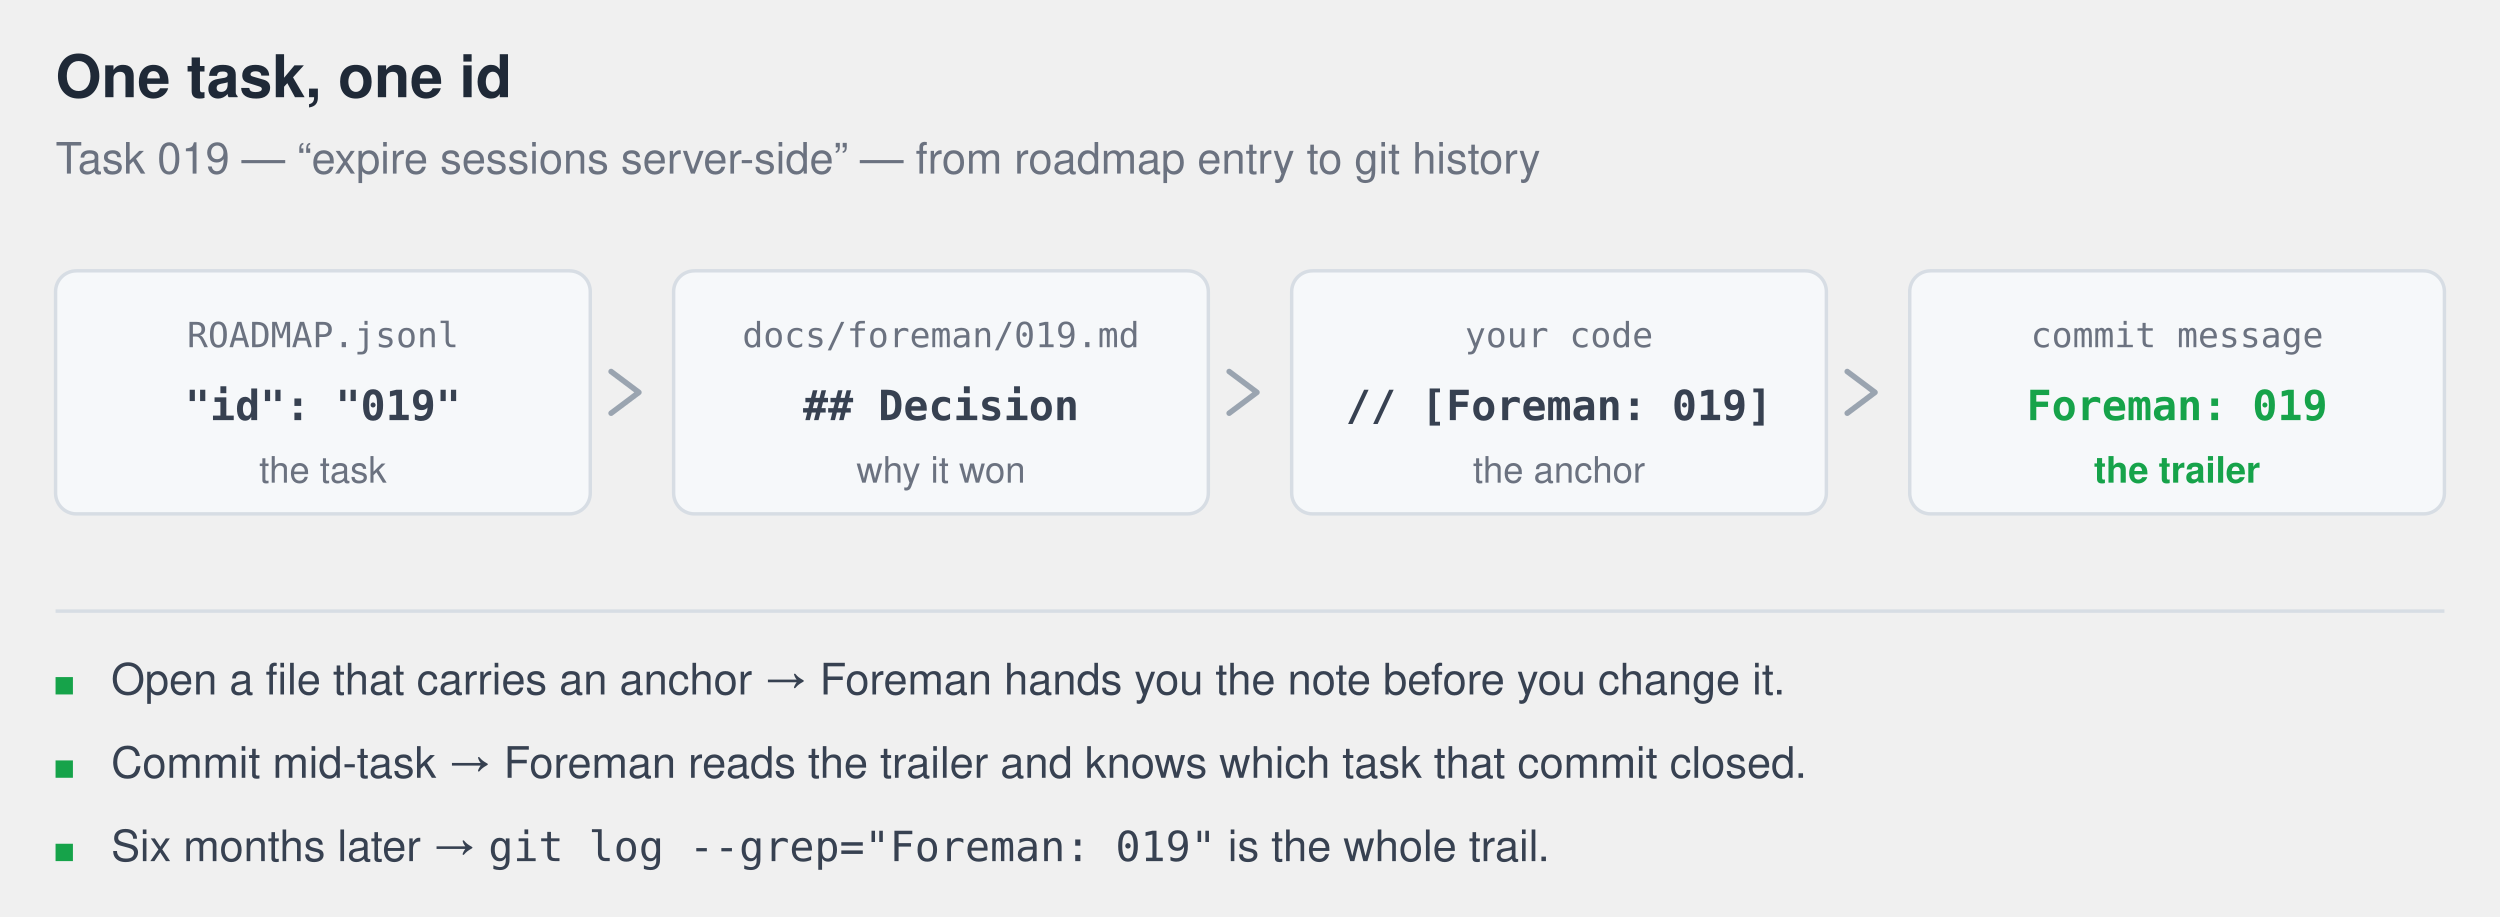
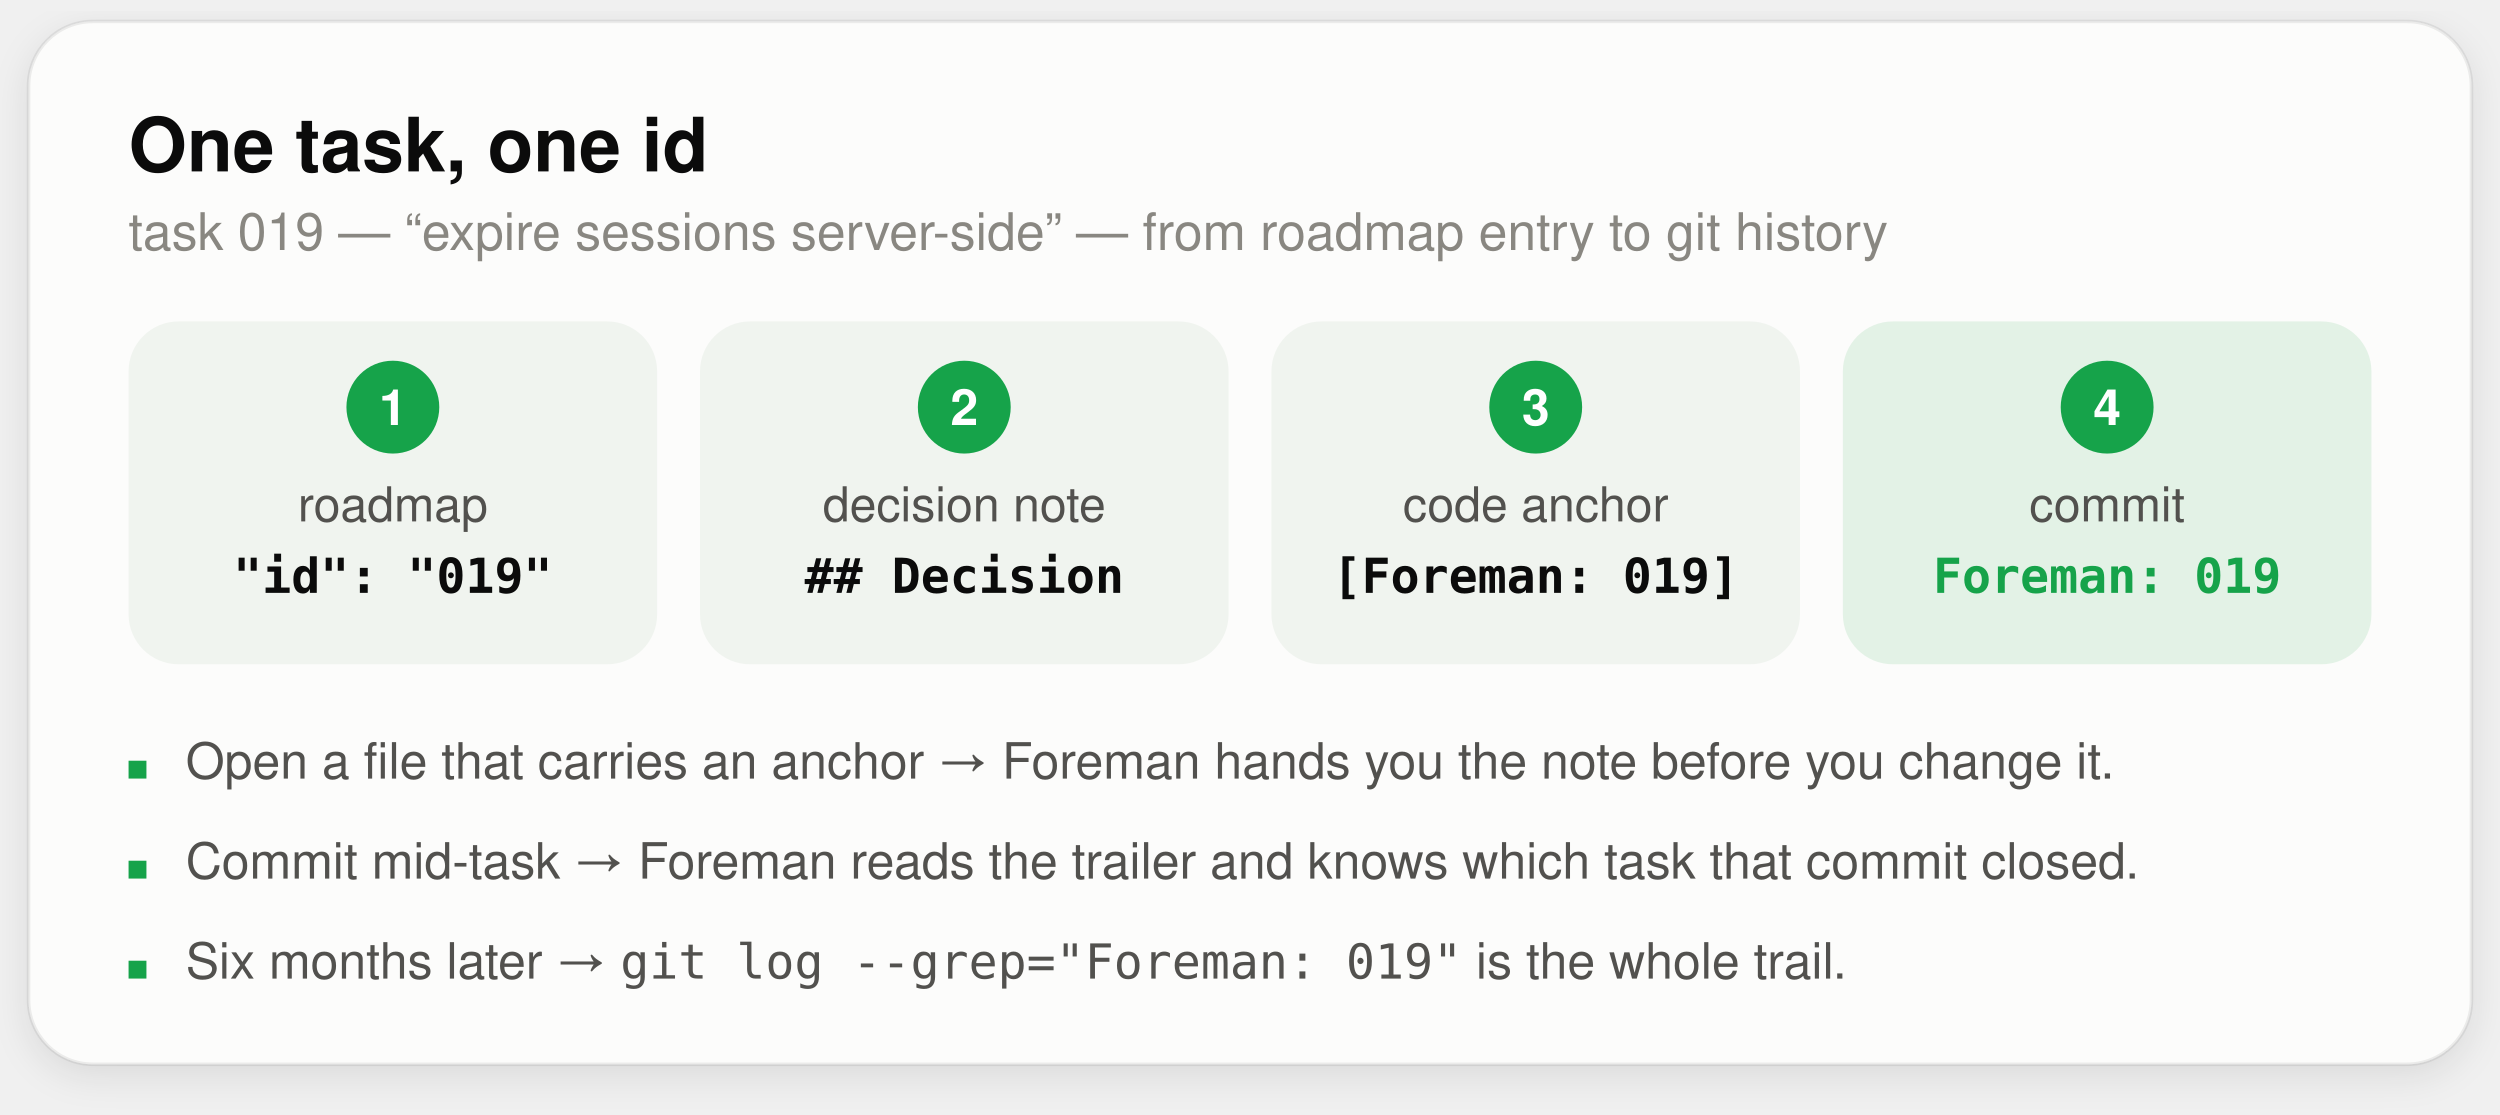
- <svg xmlns="http://www.w3.org/2000/svg" viewBox="0 0 720 264" font-family="-apple-system,BlinkMacSystemFont,Segoe UI,Helvetica,Arial,sans-serif">
-   <style>
-     .title{fill:#1f2937;font-size:17px;font-weight:700}
-     .sub{fill:#6b7280;font-size:12.5px}
-     .box{fill:#f6f8fa;stroke:#d7dde4;stroke-width:1}
-     .where{fill:#6b7280;font-size:10px;font-family:ui-monospace,SFMono-Regular,Menlo,Consolas,monospace}
-     .tok{fill:#374151;font-size:12px;font-weight:700;font-family:ui-monospace,SFMono-Regular,Menlo,Consolas,monospace}
-     .toklast{fill:#16a34a;font-size:12px;font-weight:700;font-family:ui-monospace,SFMono-Regular,Menlo,Consolas,monospace}
-     .cap{fill:#6b7280;font-size:10.5px}
-     .caplast{fill:#16a34a;font-size:10.5px;font-weight:700}
-     .arrow{stroke:#9aa4b0;stroke-width:1.6;fill:none;stroke-linecap:round;stroke-linejoin:round}
-     .rule{stroke:#d7dde4;stroke-width:1}
-     .mark{fill:#16a34a}
-     .line{fill:#374151;font-size:12.5px}
-     .mono{font-family:ui-monospace,SFMono-Regular,Menlo,Consolas,monospace;font-size:12px}
-     @media (prefers-color-scheme:dark){
-       .title{fill:#e6edf3}.sub{fill:#9198a1}
-       .box{fill:#161b22;stroke:#30363d}
-       .where{fill:#9198a1}.tok{fill:#c9d1d9}.toklast{fill:#22c55e}
-       .cap{fill:#9198a1}.caplast{fill:#22c55e}
-       .arrow{stroke:#6b7280}.rule{stroke:#30363d}.mark{fill:#22c55e}.line{fill:#c9d1d9}
-     }
-   </style>
-   <text x="16" y="28" class="title">One task, one id</text>
-   <text x="16" y="50" class="sub">Task 019 — “expire sessions server-side” — from roadmap entry to git history</text>
-   <rect x="16" y="78" width="154" height="70" rx="6" class="box" />
-   <text x="93" y="100" class="where" text-anchor="middle">ROADMAP.jsonl</text>
-   <text x="93" y="121" class="tok" text-anchor="middle">"id": "019"</text>
-   <text x="93" y="139" class="cap" text-anchor="middle">the task</text>
-   <path d="M176 107 L184 113 L176 119" class="arrow" />
-   <rect x="194" y="78" width="154" height="70" rx="6" class="box" />
-   <text x="271" y="100" class="where" text-anchor="middle">docs/foreman/019.md</text>
-   <text x="271" y="121" class="tok" text-anchor="middle">## Decision</text>
-   <text x="271" y="139" class="cap" text-anchor="middle">why it won</text>
-   <path d="M354 107 L362 113 L354 119" class="arrow" />
-   <rect x="372" y="78" width="154" height="70" rx="6" class="box" />
-   <text x="449" y="100" class="where" text-anchor="middle">your code</text>
-   <text x="449" y="121" class="tok" text-anchor="middle">// [Foreman: 019]</text>
-   <text x="449" y="139" class="cap" text-anchor="middle">the anchor</text>
-   <path d="M532 107 L540 113 L532 119" class="arrow" />
-   <rect x="550" y="78" width="154" height="70" rx="6" class="box" />
-   <text x="627" y="100" class="where" text-anchor="middle">commit message</text>
-   <text x="627" y="121" class="toklast" text-anchor="middle">Foreman: 019</text>
-   <text x="627" y="139" class="caplast" text-anchor="middle">the trailer</text>
-   <line x1="16" y1="176" x2="704" y2="176" class="rule" />
-   <rect x="16" y="195" width="5" height="5" class="mark" />
-   <text x="32" y="200" class="line">Open a file that carries an anchor → Foreman hands you the note before you change it.</text>
-   <rect x="16" y="219" width="5" height="5" class="mark" />
-   <text x="32" y="224" class="line">Commit mid-task → Foreman reads the trailer and knows which task that commit closed.</text>
-   <rect x="16" y="243" width="5" height="5" class="mark" />
-   <text x="32" y="248" class="line">Six months later → <tspan class="mono">git log --grep="Foreman: 019"</tspan> is the whole trail.</text>
+ <svg xmlns="http://www.w3.org/2000/svg" viewBox="0 0 700 312" font-family="-apple-system,BlinkMacSystemFont,'Segoe UI',Helvetica,Arial,sans-serif" role="img" aria-label="Task 019 across four places: the roadmap entry, the why-note at docs/foreman/019.md, a [Foreman: 019] anchor comment in your own code, and a Foreman: 019 trailer on the commit message">
+   <style>.card{fill:#fcfcfb}.card{stroke:rgba(11,11,11,.07)}.ink{fill:#0b0b0b}.ink2{fill:#52514e}.mut{fill:#898781}.bp{fill:#dcd9d0}.cw{fill:#e3f2e3}.cwt{fill:#0a6b0a}.cf{fill:#f0efeb}.cft{fill:#52514e}.ac{fill:#16a34a}.nd{fill:#16a34a}.stp{fill:#f0f4ef}.stw{fill:#e3f2e6}@media(prefers-color-scheme:dark){.card{fill:#161b22}.card{stroke:#30363d}.ink{fill:#e6edf3}.ink2{fill:#b0b8c0}.mut{fill:#9198a1}.bp{fill:#3d3c37}.cw{fill:#17301f}.cwt{fill:#3fb950}.cf{fill:#2b2b29}.cft{fill:#9198a1}.ac{fill:#22c55e}.nd{fill:#22c55e}.stp{fill:#1e2620}.stw{fill:#1c3524}}</style>
+   <filter id="s" x="-20%" y="-20%" width="140%" height="140%">
+     <feDropShadow dx="0" dy="3" stdDeviation="5" flood-color="#0b0b0b" flood-opacity=".10" />
+   </filter>
+   <rect class="card" x="8" y="6" width="684" height="292" rx="18" filter="url(#s)" />
+   <text class="ink" x="36" y="48" font-size="21" font-weight="800">One task, one id</text>
+   <text class="mut" x="36" y="70" font-size="14.5">task 019 — “expire sessions server-side” — from roadmap entry to git history</text>
+   <rect class="stp" x="36" y="90" width="148" height="96" rx="14" />
+   <circle class="nd" cx="110" cy="114" r="13" />
+   <text x="110" y="119" font-size="14" font-weight="800" fill="#fff" text-anchor="middle">1</text>
+   <text class="ink2" x="110" y="146" font-size="13.5" text-anchor="middle">roadmap</text>
+   <text class="ink" x="110" y="166" font-size="13.5" font-weight="700" text-anchor="middle" font-family="ui-monospace,SFMono-Regular,Menlo,Consolas,monospace">"id": "019"</text>
+   <rect class="stp" x="196" y="90" width="148" height="96" rx="14" />
+   <circle class="nd" cx="270" cy="114" r="13" />
+   <text x="270" y="119" font-size="14" font-weight="800" fill="#fff" text-anchor="middle">2</text>
+   <text class="ink2" x="270" y="146" font-size="13.5" text-anchor="middle">decision note</text>
+   <text class="ink" x="270" y="166" font-size="13.5" font-weight="700" text-anchor="middle" font-family="ui-monospace,SFMono-Regular,Menlo,Consolas,monospace">## Decision</text>
+   <rect class="stp" x="356" y="90" width="148" height="96" rx="14" />
+   <circle class="nd" cx="430" cy="114" r="13" />
+   <text x="430" y="119" font-size="14" font-weight="800" fill="#fff" text-anchor="middle">3</text>
+   <text class="ink2" x="430" y="146" font-size="13.5" text-anchor="middle">code anchor</text>
+   <text class="ink" x="430" y="166" font-size="13.5" font-weight="700" text-anchor="middle" font-family="ui-monospace,SFMono-Regular,Menlo,Consolas,monospace">[Foreman: 019]</text>
+   <rect class="stw" x="516" y="90" width="148" height="96" rx="14" />
+   <circle class="nd" cx="590" cy="114" r="13" />
+   <text x="590" y="119" font-size="14" font-weight="800" fill="#fff" text-anchor="middle">4</text>
+   <text class="ink2" x="590" y="146" font-size="13.5" text-anchor="middle">commit</text>
+   <text class="ac" x="590" y="166" font-size="13.5" font-weight="700" text-anchor="middle" font-family="ui-monospace,SFMono-Regular,Menlo,Consolas,monospace">Foreman: 019</text>
+   <rect class="nd" x="36" y="213" width="5" height="5" />
+   <text class="ink2" x="52" y="218" font-size="14">Open a file that carries an anchor → Foreman hands you the note before you change it.</text>
+   <rect class="nd" x="36" y="241" width="5" height="5" />
+   <text class="ink2" x="52" y="246" font-size="14">Commit mid-task → Foreman reads the trailer and knows which task that commit closed.</text>
+   <rect class="nd" x="36" y="269" width="5" height="5" />
+   <text class="ink2" x="52" y="274" font-size="14">Six months later → <tspan font-family="ui-monospace,SFMono-Regular,Menlo,Consolas,monospace" font-size="13.5">git log --grep="Foreman: 019"</tspan> is the whole trail.</text>
</svg>
